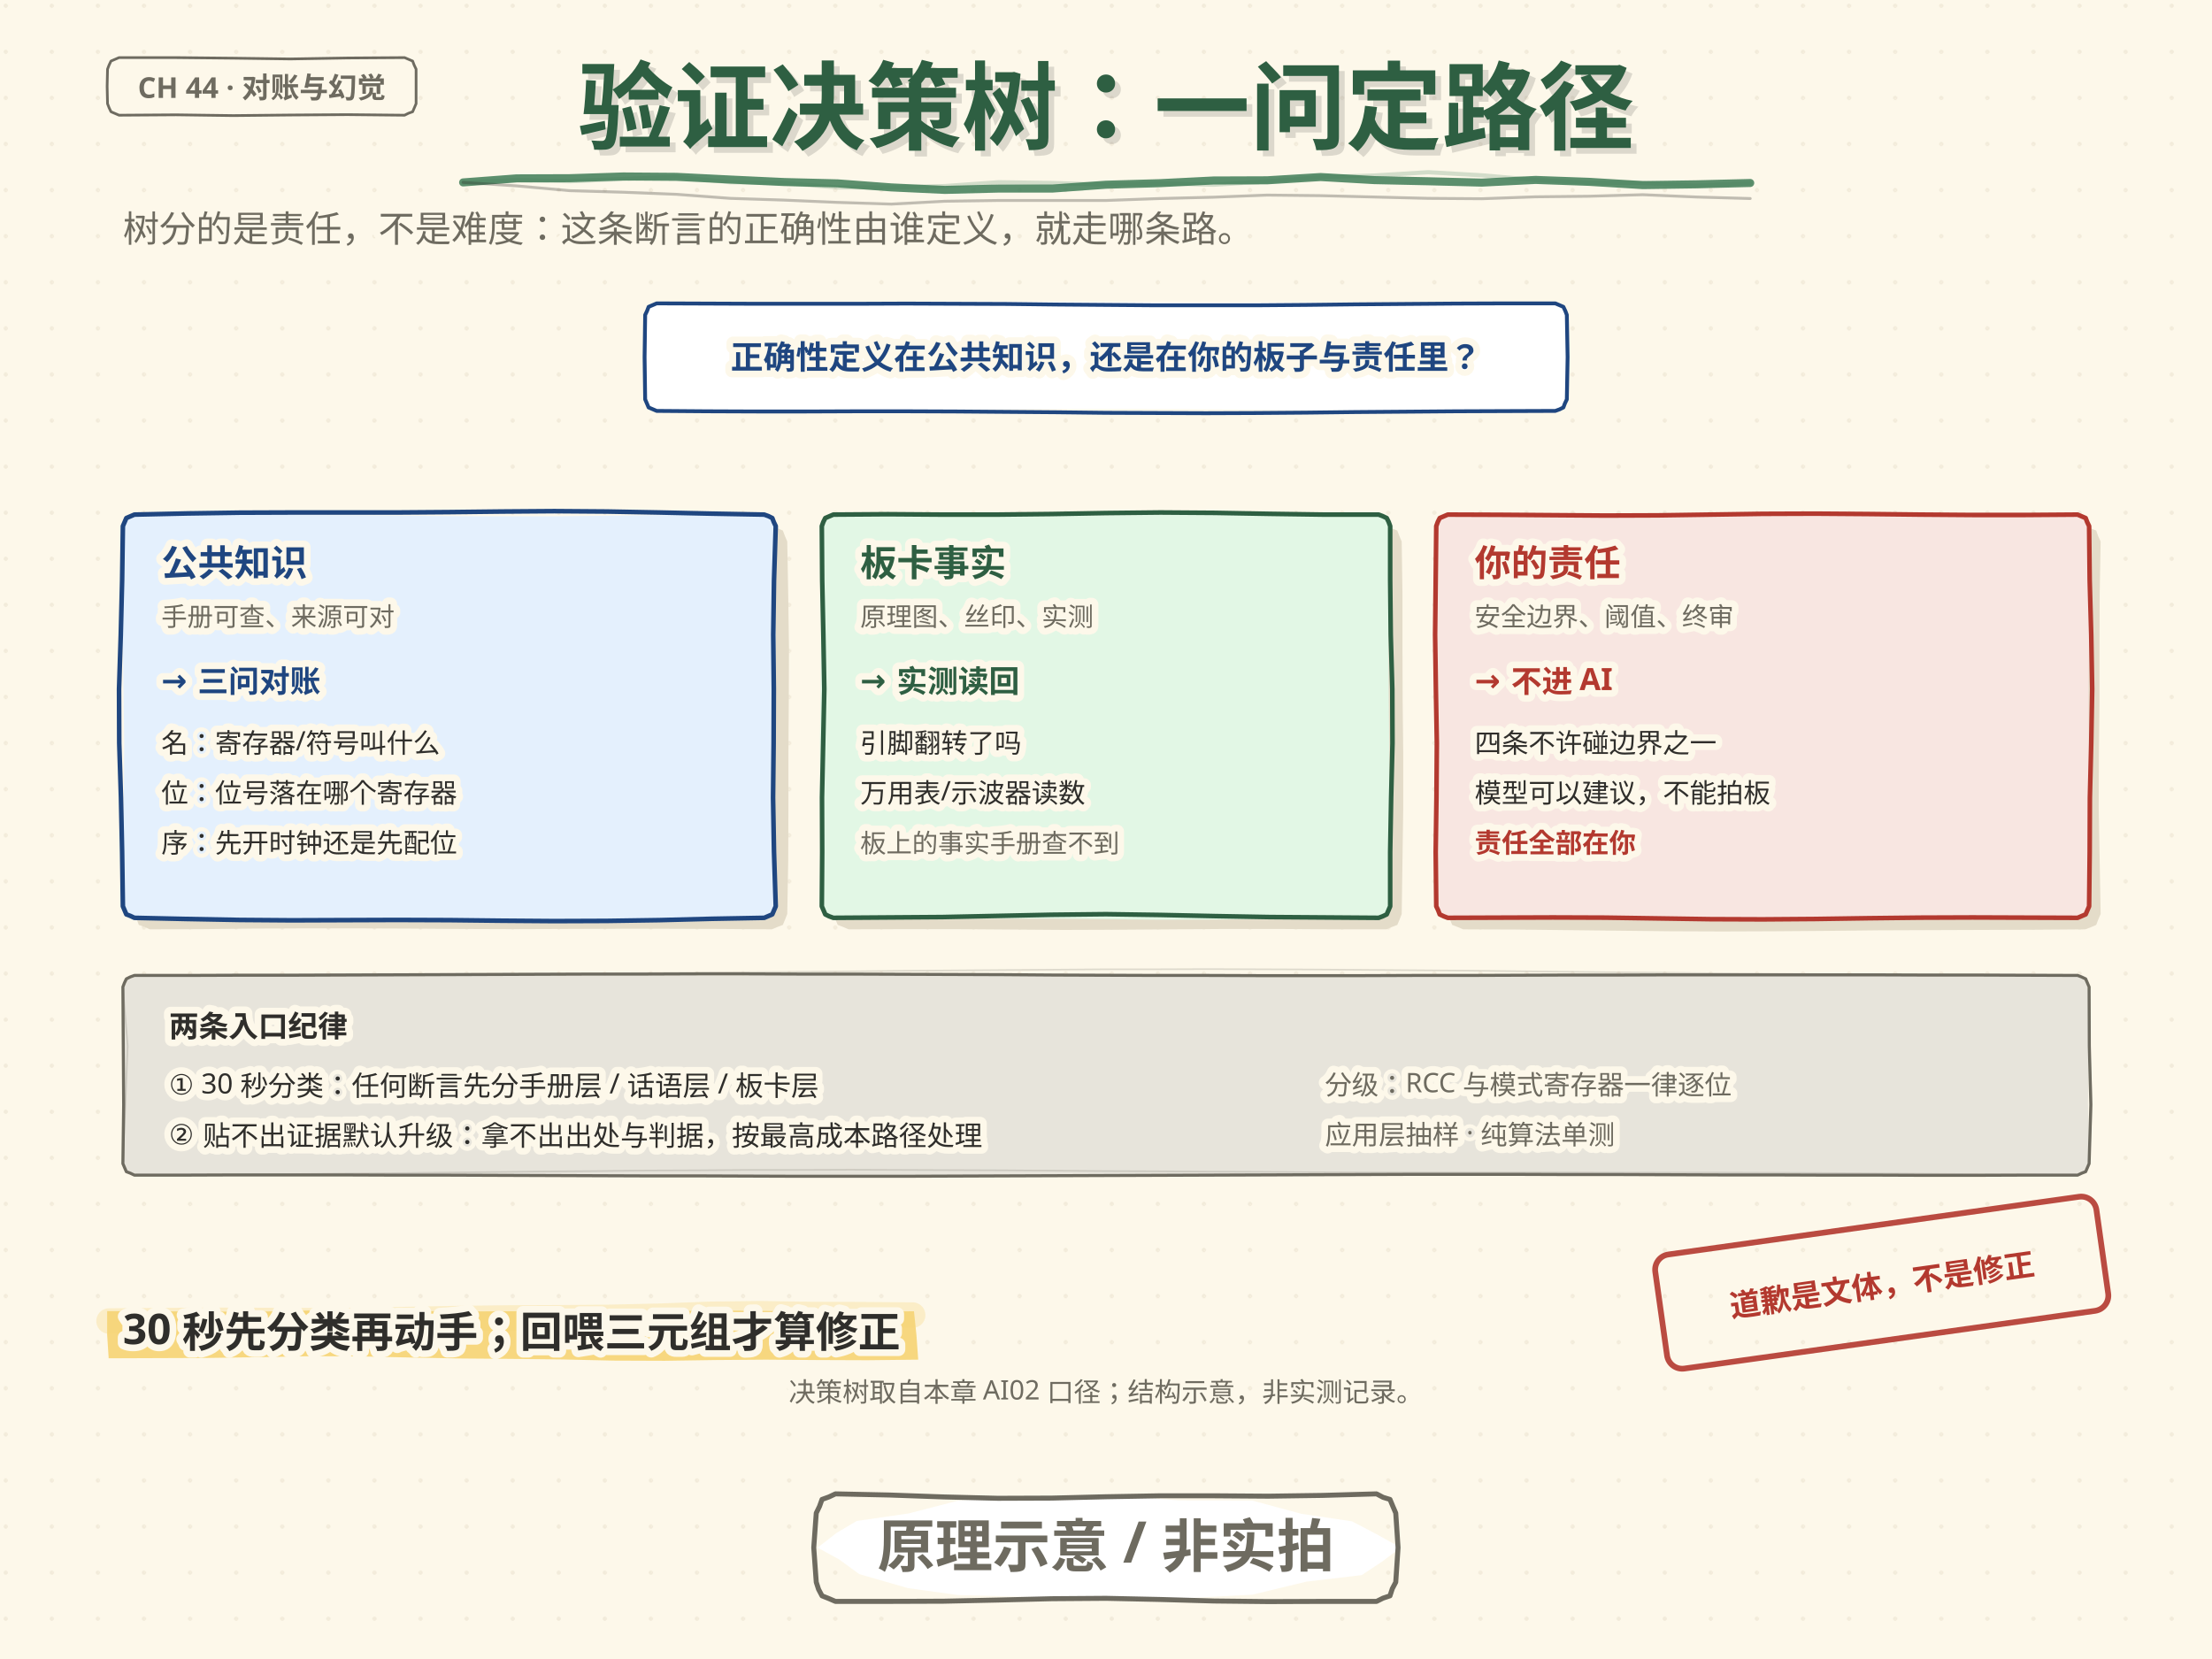
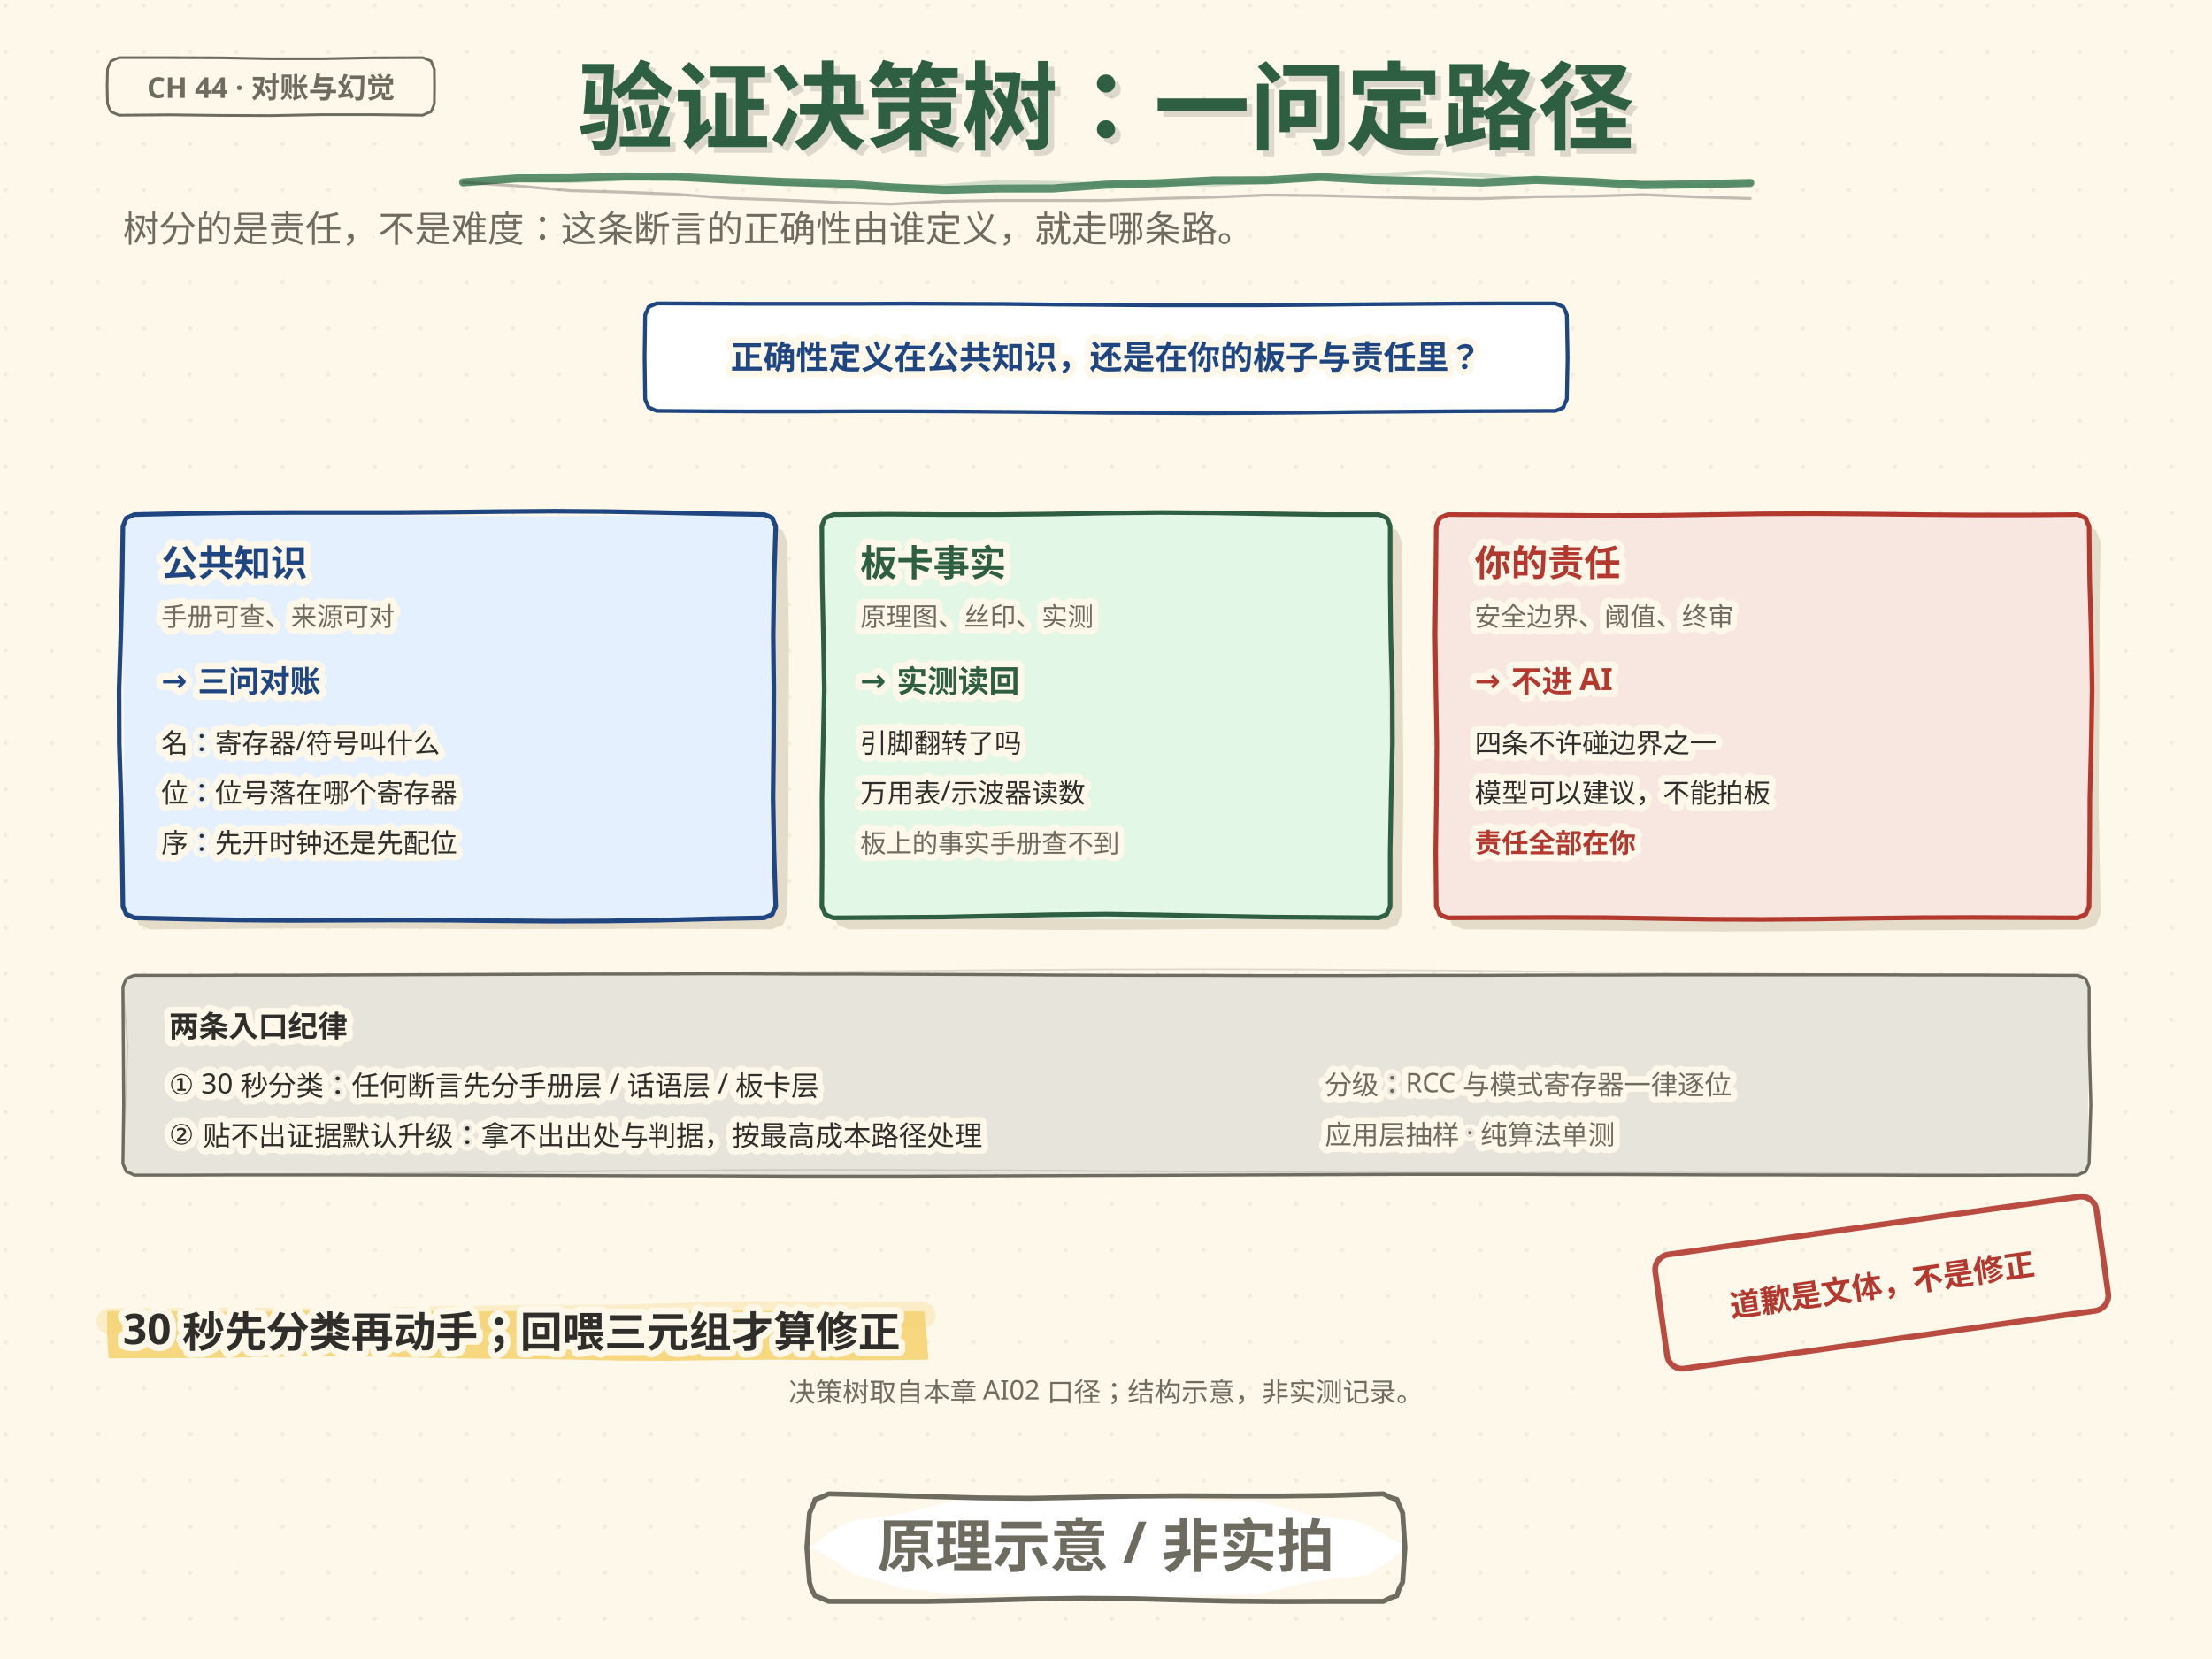
<svg xmlns="http://www.w3.org/2000/svg" width="1152" height="864" viewBox="0 0 1152 864">
  <style>text{dominant-baseline:alphabetic} .t-halo{paint-order:stroke;stroke:#FDF8EA;stroke-width:7px; stroke-linejoin:round}</style>
  <defs>
    <pattern id="dotgrid" width="24" height="24" patternUnits="userSpaceOnUse">
      <circle cx="3" cy="3" r="1.1" fill="#DED4BE" />
    </pattern>
  </defs>
  <rect width="1152" height="864" fill="#FDF8EA" />
  <rect width="1152" height="864" fill="url(#dotgrid)" opacity="0.36" />
  <text x="64" y="126" font-family="'Segoe Print','STKaiti','KaiTi','Microsoft YaHei','PingFang SC',sans-serif" font-size="19" fill="#6E6B60" class="t-halo">树分的是责任，不是难度：这条断言的正确性由谁定义，就走哪条路。</text>
  <path d="M336.0 166.0 L337.2 163.2 L338.3 160.3 L338.3 160.3 L341.2 159.2 L344.0 158.0 L344.0 158.0 L371.3 157.9 L398.6 157.7 L425.9 157.5 L453.2 157.3 L480.5 157.1 L507.8 157.0 L535.1 157.1 L562.4 157.2 L589.6 157.3 L616.9 157.4 L644.2 157.5 L671.5 157.5 L698.8 157.5 L726.1 157.6 L753.4 157.6 L780.7 157.8 L808.0 158.0 L808.0 158.0 L810.8 159.2 L813.7 160.3 L813.7 160.3 L814.8 163.2 L816.0 166.0 L816.0 166.0 L816.4 186.0 L816.0 206.0 L816.0 206.0 L814.8 208.8 L813.7 211.7 L813.7 211.7 L810.8 212.9 L808.0 214.0 L808.0 214.0 L780.7 213.9 L753.4 213.8 L726.1 213.7 L698.8 213.6 L671.5 213.5 L644.2 213.3 L616.9 213.1 L589.6 213.0 L562.4 213.0 L535.1 213.0 L507.8 213.2 L480.5 213.4 L453.2 213.6 L425.9 213.7 L398.6 213.8 L371.3 213.9 L344.0 214.0 L344.0 214.0 L341.2 212.8 L338.3 211.7 L338.3 211.7 L337.2 208.8 L336.0 206.0 L336.0 206.0 L336.2 186.0 L336.0 166.0" fill="#FFFFFF" />
  <path d="M336.0 164.0 L337.0 161.9 L337.8 159.8 L337.8 159.8 L339.9 158.9 L342.0 158.0 L342.0 158.0 L368.0 158.1 L394.0 158.2 L420.0 158.2 L446.0 158.2 L472.0 158.1 L498.0 158.2 L524.0 158.3 L550.0 158.6 L576.0 158.8 L602.0 159.0 L628.0 159.0 L654.0 159.0 L680.0 158.8 L706.0 158.5 L732.0 158.3 L758.0 158.1 L784.0 158.0 L810.0 158.0 L810.0 158.0 L812.1 158.9 L814.2 159.8 L814.2 159.8 L815.2 161.9 L816.0 164.0 L816.0 164.0 L816.4 186.0 L816.0 208.0 L816.0 208.0 L815.0 210.1 L814.2 212.2 L814.2 212.2 L812.2 213.2 L810.0 214.0 L810.0 214.0 L784.0 214.1 L758.0 214.2 L732.0 214.4 L706.0 214.6 L680.0 214.9 L654.0 215.1 L628.0 215.2 L602.0 215.1 L576.0 215.0 L550.0 214.7 L524.0 214.5 L498.0 214.3 L472.0 214.2 L446.0 214.2 L420.0 214.3 L394.0 214.3 L368.0 214.2 L342.0 214.0 L342.0 214.0 L339.9 213.1 L337.8 212.2 L337.8 212.2 L336.9 210.1 L336.0 208.0 L336.0 208.0 L335.7 186.0 L336.0 164.0" fill="none" stroke="#1F4680" stroke-width="2.0" stroke-linecap="round" stroke-linejoin="round" opacity="1.0" />
  <text x="576.0" y="192.12" font-family="'Segoe Print','STKaiti','KaiTi','Microsoft YaHei','PingFang SC',sans-serif" font-size="17" font-weight="bold" text-anchor="middle" fill="#1F4680" class="t-halo">正确性定义在公共知识，还是在你的板子与责任里？</text>
  <path d="M70.0 282.0 L71.3 279.2 L72.3 276.3 L72.3 276.3 L75.1 275.1 L78.0 274.0 L78.0 274.0 L105.0 274.3 L132.0 274.6 L159.0 274.9 L186.0 274.9 L213.0 274.8 L240.0 274.7 L267.0 274.6 L294.0 274.6 L321.0 274.6 L348.0 274.5 L375.0 274.3 L402.0 274.0 L402.0 274.0 L404.8 275.1 L407.7 276.3 L407.7 276.3 L408.8 279.2 L410.0 282.0 L410.0 282.0 L410.5 309.7 L410.9 337.4 L410.8 365.1 L410.6 392.9 L410.6 420.6 L410.5 448.3 L410.0 476.0 L410.0 476.0 L408.9 478.8 L407.7 481.7 L407.7 481.7 L404.8 482.8 L402.0 484.0 L402.0 484.0 L375.0 483.8 L348.0 483.7 L321.0 483.7 L294.0 483.8 L267.0 483.9 L240.0 483.8 L213.0 483.6 L186.0 483.5 L159.0 483.5 L132.0 483.6 L105.0 483.9 L78.0 484.0 L78.0 484.0 L75.2 482.7 L72.3 481.7 L72.3 481.7 L71.2 478.8 L70.0 476.0 L70.0 476.0 L70.0 448.3 L69.8 420.6 L70.1 392.9 L70.4 365.1 L70.2 337.4 L70.0 309.7 L70.0 282.0" fill="#E4DCC9" />
  <path d="M64.0 276.0 L65.2 273.2 L66.3 270.3 L66.3 270.3 L69.2 269.2 L72.0 268.0 L72.0 268.0 L99.0 268.2 L126.0 268.2 L153.0 268.2 L180.0 268.3 L207.0 268.5 L234.0 268.8 L261.0 268.9 L288.0 268.9 L315.0 268.6 L342.0 268.3 L369.0 268.1 L396.0 268.0 L396.0 268.0 L398.8 269.2 L401.7 270.3 L401.7 270.3 L402.8 273.2 L404.0 276.0 L404.0 276.0 L403.8 303.7 L404.0 331.4 L404.0 359.1 L403.6 386.9 L403.5 414.6 L403.8 442.3 L404.0 470.0 L404.0 470.0 L402.8 472.8 L401.7 475.7 L401.7 475.7 L398.8 476.8 L396.0 478.0 L396.0 478.0 L369.0 478.3 L342.0 478.6 L315.0 478.8 L288.0 478.8 L261.0 478.6 L234.0 478.5 L207.0 478.6 L180.0 478.7 L153.0 478.7 L126.0 478.6 L99.0 478.3 L72.0 478.0 L72.0 478.0 L69.2 476.8 L66.3 475.7 L66.3 475.7 L65.3 472.8 L64.0 470.0 L64.0 470.0 L64.1 442.3 L64.5 414.6 L64.7 386.9 L64.3 359.1 L64.0 331.4 L64.1 303.7 L64.0 276.0" fill="#E4F0FD" />
  <path d="M64.0 274.0 L64.9 271.9 L65.8 269.8 L65.8 269.8 L67.9 268.9 L70.0 268.0 L70.0 268.0 L97.3 267.4 L124.7 267.0 L152.0 266.9 L179.3 266.9 L206.7 266.9 L234.0 266.7 L261.3 266.4 L288.7 266.2 L316.0 266.4 L343.3 266.9 L370.7 267.5 L398.0 268.0 L398.0 268.0 L400.2 268.8 L402.2 269.8 L402.2 269.8 L403.0 271.9 L404.0 274.0 L404.0 274.0 L403.1 302.3 L402.7 330.6 L403.0 358.9 L402.9 387.1 L402.6 415.4 L403.1 443.7 L404.0 472.0 L404.0 472.0 L403.1 474.1 L402.2 476.2 L402.2 476.2 L400.1 477.1 L398.0 478.0 L398.0 478.0 L370.7 478.5 L343.3 479.2 L316.0 479.6 L288.7 479.7 L261.3 479.5 L234.0 479.2 L206.7 479.1 L179.3 479.2 L152.0 479.3 L124.7 479.1 L97.3 478.6 L70.0 478.0 L70.0 478.0 L67.9 477.0 L65.8 476.2 L65.8 476.2 L64.9 474.1 L64.0 472.0 L64.0 472.0 L63.6 443.7 L63.0 415.4 L62.1 387.1 L62.0 358.9 L62.9 330.6 L63.6 302.3 L64.0 274.0" fill="none" stroke="#1F4680" stroke-width="2.4" stroke-linecap="round" stroke-linejoin="round" opacity="1.0" />
  <text x="84" y="300" font-family="'Segoe Print','STKaiti','KaiTi','Microsoft YaHei','PingFang SC',sans-serif" font-size="19" font-weight="bold" fill="#1F4680" class="t-halo">公共知识</text>
  <text x="84" y="326" font-family="'Segoe Print','STKaiti','KaiTi','Microsoft YaHei','PingFang SC',sans-serif" font-size="13.5" fill="#6E6B60" class="t-halo">手册可查、来源可对</text>
  <text x="84" y="360" font-family="'Segoe Print','STKaiti','KaiTi','Microsoft YaHei','PingFang SC',sans-serif" font-size="16" font-weight="bold" fill="#1F4680" class="t-halo">→ 三问对账</text>
  <text x="84" y="392" font-family="'Segoe Print','STKaiti','KaiTi','Microsoft YaHei','PingFang SC',sans-serif" font-size="14" fill="#2F2E2B" class="t-halo">名：寄存器/符号叫什么</text>
  <text x="84" y="418" font-family="'Segoe Print','STKaiti','KaiTi','Microsoft YaHei','PingFang SC',sans-serif" font-size="14" fill="#2F2E2B" class="t-halo">位：位号落在哪个寄存器</text>
  <text x="84" y="444" font-family="'Segoe Print','STKaiti','KaiTi','Microsoft YaHei','PingFang SC',sans-serif" font-size="14" fill="#2F2E2B" class="t-halo">序：先开时钟还是先配位</text>
  <path d="M434.0 282.0 L435.2 279.2 L436.3 276.3 L436.3 276.3 L439.2 275.2 L442.0 274.0 L442.0 274.0 L470.0 274.1 L498.0 274.0 L526.0 274.1 L554.0 274.4 L582.0 274.7 L610.0 274.7 L638.0 274.4 L666.0 274.1 L694.0 274.0 L722.0 274.0 L722.0 274.0 L724.8 275.2 L727.7 276.3 L727.7 276.3 L728.8 279.2 L730.0 282.0 L730.0 282.0 L730.4 309.7 L730.4 337.4 L730.5 365.1 L730.8 392.9 L730.8 420.6 L730.4 448.3 L730.0 476.0 L730.0 476.0 L728.9 478.9 L727.7 481.7 L727.7 481.7 L724.8 482.8 L722.0 484.0 L722.0 484.0 L694.0 484.0 L666.0 483.8 L638.0 483.8 L610.0 484.0 L582.0 484.2 L554.0 484.3 L526.0 484.1 L498.0 483.9 L470.0 483.9 L442.0 484.0 L442.0 484.0 L439.2 482.8 L436.3 481.7 L436.3 481.7 L435.1 478.9 L434.0 476.0 L434.0 476.0 L434.3 448.3 L434.3 420.6 L434.2 392.9 L434.5 365.1 L434.6 337.4 L434.3 309.7 L434.0 282.0" fill="#E4DCC9" />
  <path d="M428.0 276.0 L429.2 273.2 L430.3 270.3 L430.3 270.3 L433.1 269.1 L436.0 268.0 L436.0 268.0 L464.0 268.1 L492.0 268.3 L520.0 268.6 L548.0 268.7 L576.0 268.4 L604.0 268.1 L632.0 268.0 L660.0 268.1 L688.0 268.2 L716.0 268.0 L716.0 268.0 L718.9 269.1 L721.7 270.3 L721.7 270.3 L722.8 273.2 L724.0 276.0 L724.0 276.0 L723.6 303.7 L723.1 331.4 L723.2 359.1 L723.5 386.9 L723.5 414.6 L723.6 442.3 L724.0 470.0 L724.0 470.0 L722.8 472.8 L721.7 475.7 L721.7 475.7 L718.8 476.8 L716.0 478.0 L716.0 478.0 L688.0 478.2 L660.0 478.6 L632.0 478.9 L604.0 479.0 L576.0 478.7 L548.0 478.4 L520.0 478.4 L492.0 478.4 L464.0 478.3 L436.0 478.0 L436.0 478.0 L433.2 476.8 L430.3 475.7 L430.3 475.7 L429.1 472.8 L428.0 470.0 L428.0 470.0 L427.6 442.3 L427.0 414.6 L427.0 386.9 L427.4 359.1 L427.5 331.4 L427.6 303.7 L428.0 276.0" fill="#E2F7E5" />
  <path d="M428.0 274.0 L428.8 271.8 L429.8 269.8 L429.8 269.8 L431.9 268.9 L434.0 268.0 L434.0 268.0 L462.4 267.8 L490.8 268.0 L519.2 268.0 L547.6 267.7 L576.0 267.2 L604.4 266.9 L632.8 267.1 L661.2 267.6 L689.6 268.0 L718.0 268.0 L718.0 268.0 L720.1 268.8 L722.2 269.8 L722.2 269.8 L723.2 271.8 L724.0 274.0 L724.0 274.0 L724.0 302.3 L724.3 330.6 L725.1 358.9 L725.2 387.1 L724.5 415.4 L724.0 443.7 L724.0 472.0 L724.0 472.0 L723.1 474.1 L722.2 476.2 L722.2 476.2 L720.1 477.2 L718.0 478.0 L718.0 478.0 L689.6 477.8 L661.2 477.6 L632.8 477.1 L604.4 476.5 L576.0 476.1 L547.6 476.4 L519.2 477.0 L490.8 477.6 L462.4 477.8 L434.0 478.0 L434.0 478.0 L431.8 477.2 L429.8 476.2 L429.8 476.2 L428.9 474.1 L428.0 472.0 L428.0 472.0 L428.2 443.7 L428.1 415.4 L428.7 387.1 L429.3 358.9 L428.8 330.6 L428.2 302.3 L428.0 274.0" fill="none" stroke="#2E5F42" stroke-width="2.4" stroke-linecap="round" stroke-linejoin="round" opacity="1.0" />
  <text x="448" y="300" font-family="'Segoe Print','STKaiti','KaiTi','Microsoft YaHei','PingFang SC',sans-serif" font-size="19" font-weight="bold" fill="#2E5F42" class="t-halo">板卡事实</text>
  <text x="448" y="326" font-family="'Segoe Print','STKaiti','KaiTi','Microsoft YaHei','PingFang SC',sans-serif" font-size="13.5" fill="#6E6B60" class="t-halo">原理图、丝印、实测</text>
  <text x="448" y="360" font-family="'Segoe Print','STKaiti','KaiTi','Microsoft YaHei','PingFang SC',sans-serif" font-size="16" font-weight="bold" fill="#2E5F42" class="t-halo">→ 实测读回</text>
  <text x="448" y="392" font-family="'Segoe Print','STKaiti','KaiTi','Microsoft YaHei','PingFang SC',sans-serif" font-size="14" fill="#2F2E2B" class="t-halo">引脚翻转了吗</text>
  <text x="448" y="418" font-family="'Segoe Print','STKaiti','KaiTi','Microsoft YaHei','PingFang SC',sans-serif" font-size="14" fill="#2F2E2B" class="t-halo">万用表/示波器读数</text>
  <text x="448" y="444" font-family="'Segoe Print','STKaiti','KaiTi','Microsoft YaHei','PingFang SC',sans-serif" font-size="13.5" fill="#6E6B60" class="t-halo">板上的事实手册查不到</text>
  <path d="M754.0 282.0 L755.2 279.2 L756.3 276.3 L756.3 276.3 L759.1 275.1 L762.0 274.0 L762.0 274.0 L789.0 273.7 L816.0 273.6 L843.0 273.6 L870.0 273.6 L897.0 273.4 L924.0 273.2 L951.0 273.0 L978.0 273.0 L1005.0 273.2 L1032.0 273.5 L1059.0 273.8 L1086.0 274.0 L1086.0 274.0 L1088.8 275.2 L1091.7 276.3 L1091.7 276.3 L1092.7 279.2 L1094.0 282.0 L1094.0 282.0 L1093.5 309.7 L1093.4 337.4 L1093.4 365.1 L1093.1 392.9 L1093.0 420.6 L1093.5 448.3 L1094.0 476.0 L1094.0 476.0 L1092.8 478.8 L1091.7 481.7 L1091.7 481.7 L1088.9 482.9 L1086.0 484.0 L1086.0 484.0 L1059.0 484.2 L1032.0 484.3 L1005.0 484.4 L978.0 484.5 L951.0 484.8 L924.0 485.0 L897.0 485.1 L870.0 485.0 L843.0 484.7 L816.0 484.4 L789.0 484.1 L762.0 484.0 L762.0 484.0 L759.2 482.8 L756.3 481.7 L756.3 481.7 L755.1 478.8 L754.0 476.0 L754.0 476.0 L754.2 448.3 L754.5 420.6 L755.0 392.9 L755.0 365.1 L754.5 337.4 L754.2 309.7 L754.0 282.0" fill="#E4DCC9" />
  <path d="M748.0 276.0 L749.1 273.1 L750.3 270.3 L750.3 270.3 L753.1 269.1 L756.0 268.0 L756.0 268.0 L783.0 268.0 L810.0 267.9 L837.0 267.8 L864.0 267.6 L891.0 267.3 L918.0 267.2 L945.0 267.3 L972.0 267.5 L999.0 267.8 L1026.0 267.9 L1053.0 268.0 L1080.0 268.0 L1080.0 268.0 L1082.9 269.1 L1085.7 270.3 L1085.7 270.3 L1086.8 273.2 L1088.0 276.0 L1088.0 276.0 L1088.2 303.7 L1088.0 331.4 L1087.7 359.1 L1087.8 386.9 L1088.2 414.6 L1088.2 442.3 L1088.0 470.0 L1088.0 470.0 L1086.8 472.8 L1085.7 475.7 L1085.7 475.7 L1082.8 476.8 L1080.0 478.0 L1080.0 478.0 L1053.0 478.0 L1026.0 477.9 L999.0 477.9 L972.0 478.0 L945.0 478.3 L918.0 478.5 L891.0 478.5 L864.0 478.3 L837.0 478.1 L810.0 477.9 L783.0 477.9 L756.0 478.0 L756.0 478.0 L753.2 476.8 L750.3 475.7 L750.3 475.7 L749.2 472.8 L748.0 470.0 L748.0 470.0 L748.4 442.3 L748.4 414.6 L748.2 386.9 L748.5 359.1 L748.7 331.4 L748.4 303.7 L748.0 276.0" fill="#F8E6E1" />
  <path d="M748.0 274.0 L748.8 271.8 L749.8 269.8 L749.8 269.8 L751.9 268.9 L754.0 268.0 L754.0 268.0 L781.3 268.1 L808.7 268.3 L836.0 268.5 L863.3 268.4 L890.7 268.0 L918.0 267.6 L945.3 267.5 L972.7 267.7 L1000.0 268.0 L1027.3 268.2 L1054.7 268.2 L1082.0 268.0 L1082.0 268.0 L1084.1 268.9 L1086.2 269.8 L1086.2 269.8 L1087.0 271.9 L1088.0 274.0 L1088.0 274.0 L1088.3 302.3 L1089.1 330.6 L1089.6 358.9 L1089.1 387.1 L1088.4 415.4 L1088.3 443.7 L1088.0 472.0 L1088.0 472.0 L1087.1 474.1 L1086.2 476.2 L1086.2 476.2 L1084.1 477.1 L1082.0 478.0 L1082.0 478.0 L1054.7 477.9 L1027.3 477.8 L1000.0 477.9 L972.7 478.2 L945.3 478.6 L918.0 478.8 L890.7 478.7 L863.3 478.3 L836.0 477.9 L808.7 477.8 L781.3 477.9 L754.0 478.0 L754.0 478.0 L751.9 477.2 L749.8 476.2 L749.8 476.2 L749.0 474.1 L748.0 472.0 L748.0 472.0 L747.7 443.7 L748.1 415.4 L748.3 387.1 L747.8 358.9 L747.4 330.6 L747.7 302.3 L748.0 274.0" fill="none" stroke="#B3392F" stroke-width="2.4" stroke-linecap="round" stroke-linejoin="round" opacity="1.0" />
  <text x="768" y="300" font-family="'Segoe Print','STKaiti','KaiTi','Microsoft YaHei','PingFang SC',sans-serif" font-size="19" font-weight="bold" fill="#B3392F" class="t-halo">你的责任</text>
  <text x="768" y="326" font-family="'Segoe Print','STKaiti','KaiTi','Microsoft YaHei','PingFang SC',sans-serif" font-size="13.5" fill="#6E6B60" class="t-halo">安全边界、阈值、终审</text>
  <text x="768" y="360" font-family="'Segoe Print','STKaiti','KaiTi','Microsoft YaHei','PingFang SC',sans-serif" font-size="16" font-weight="bold" fill="#B3392F" class="t-halo">→ 不进 AI</text>
  <text x="768" y="392" font-family="'Segoe Print','STKaiti','KaiTi','Microsoft YaHei','PingFang SC',sans-serif" font-size="14" fill="#2F2E2B" class="t-halo">四条不许碰边界之一</text>
  <text x="768" y="418" font-family="'Segoe Print','STKaiti','KaiTi','Microsoft YaHei','PingFang SC',sans-serif" font-size="14" fill="#2F2E2B" class="t-halo">模型可以建议，不能拍板</text>
  <text x="768" y="444" font-family="'Segoe Print','STKaiti','KaiTi','Microsoft YaHei','PingFang SC',sans-serif" font-size="14" font-weight="bold" fill="#B3392F" class="t-halo">责任全部在你</text>
  <path d="M64.0 516.0 L65.2 513.2 L66.3 510.3 L66.3 510.3 L69.2 509.2 L72.0 508.0 L72.0 508.0 L98.5 508.0 L125.1 508.1 L151.6 508.1 L178.1 508.2 L204.6 508.2 L231.2 508.2 L257.7 508.2 L284.2 508.2 L310.7 508.2 L337.3 508.2 L363.8 508.1 L390.3 508.1 L416.8 508.0 L443.4 508.0 L469.9 507.9 L496.4 507.9 L522.9 507.9 L549.5 507.9 L576.0 507.9 L602.5 507.9 L629.1 508.0 L655.6 508.1 L682.1 508.1 L708.6 508.2 L735.2 508.2 L761.7 508.3 L788.2 508.3 L814.7 508.3 L841.3 508.3 L867.8 508.3 L894.3 508.3 L920.8 508.2 L947.4 508.2 L973.9 508.1 L1000.4 508.1 L1026.9 508.1 L1053.5 508.0 L1080.0 508.0 L1080.0 508.0 L1082.9 509.1 L1085.7 510.3 L1085.7 510.3 L1086.8 513.2 L1088.0 516.0 L1088.0 516.0 L1087.8 545.3 L1087.4 574.7 L1088.0 604.0 L1088.0 604.0 L1086.8 606.8 L1085.7 609.7 L1085.7 609.7 L1082.8 610.8 L1080.0 612.0 L1080.0 612.0 L1053.5 612.0 L1026.9 612.1 L1000.4 612.1 L973.9 612.1 L947.4 612.1 L920.8 612.1 L894.3 612.1 L867.8 612.1 L841.3 612.1 L814.7 612.2 L788.2 612.2 L761.7 612.3 L735.2 612.4 L708.6 612.4 L682.1 612.5 L655.6 612.6 L629.1 612.7 L602.5 612.7 L576.0 612.8 L549.5 612.8 L522.9 612.8 L496.4 612.8 L469.9 612.8 L443.4 612.7 L416.8 612.6 L390.3 612.5 L363.8 612.4 L337.3 612.4 L310.7 612.3 L284.2 612.2 L257.7 612.2 L231.2 612.1 L204.6 612.1 L178.1 612.1 L151.6 612.0 L125.1 612.0 L98.5 612.0 L72.0 612.0 L72.0 612.0 L69.2 610.8 L66.3 609.7 L66.3 609.7 L65.2 606.8 L64.0 604.0 L64.0 604.0 L64.2 574.7 L64.6 545.3 L64.0 516.0" fill="#E7E4DB" />
  <path d="M64.0 514.0 L64.8 511.9 L65.8 509.8 L65.8 509.8 L67.8 508.8 L70.0 508.0 L70.0 508.0 L96.6 508.0 L123.3 507.9 L149.9 507.9 L176.5 507.8 L203.2 507.7 L229.8 507.6 L256.4 507.5 L283.1 507.4 L309.7 507.3 L336.3 507.3 L362.9 507.2 L389.6 507.2 L416.2 507.3 L442.8 507.3 L469.5 507.4 L496.1 507.5 L522.7 507.6 L549.4 507.8 L576.0 507.9 L602.6 508.0 L629.3 508.0 L655.9 508.1 L682.5 508.1 L709.2 508.1 L735.8 508.0 L762.4 508.0 L789.1 507.9 L815.7 507.8 L842.3 507.8 L868.9 507.7 L895.6 507.7 L922.2 507.7 L948.8 507.7 L975.5 507.7 L1002.1 507.8 L1028.7 507.8 L1055.4 507.9 L1082.0 508.0 L1082.0 508.0 L1084.1 508.8 L1086.2 509.8 L1086.2 509.8 L1087.1 511.9 L1088.0 514.0 L1088.0 514.0 L1088.1 544.7 L1088.9 575.3 L1088.0 606.0 L1088.0 606.0 L1087.1 608.1 L1086.2 610.2 L1086.2 610.2 L1084.1 611.0 L1082.0 612.0 L1082.0 612.0 L1055.4 612.0 L1028.7 612.1 L1002.1 612.1 L975.5 612.0 L948.8 612.0 L922.2 611.9 L895.6 611.9 L868.9 611.8 L842.3 611.7 L815.7 611.7 L789.1 611.6 L762.4 611.6 L735.8 611.6 L709.2 611.7 L682.5 611.8 L655.9 611.9 L629.3 612.0 L602.6 612.1 L576.0 612.2 L549.4 612.3 L522.7 612.4 L496.1 612.5 L469.5 612.6 L442.8 612.6 L416.2 612.6 L389.6 612.5 L362.9 612.4 L336.3 612.4 L309.7 612.3 L283.1 612.2 L256.4 612.1 L229.8 612.0 L203.2 612.0 L176.5 611.9 L149.9 611.9 L123.3 611.9 L96.6 612.0 L70.0 612.0 L70.0 612.0 L67.9 611.0 L65.8 610.2 L65.8 610.2 L64.9 608.1 L64.0 606.0 L64.0 606.0 L64.4 575.3 L64.2 544.7 L64.0 514.0" fill="none" stroke="#6E6B60" stroke-width="1.6" stroke-linecap="round" stroke-linejoin="round" opacity="1.0" />
  <path d="M64.0 514.0 L64.9 511.9 L65.8 509.8 L65.8 509.8 L67.9 508.9 L70.0 508.0 L70.0 508.0 L96.6 507.8 L123.3 507.6 L149.9 507.5 L176.5 507.3 L203.2 507.2 L229.8 507.2 L256.4 507.1 L283.1 507.0 L309.7 506.9 L336.3 506.7 L362.9 506.5 L389.6 506.3 L416.2 506.1 L442.8 505.9 L469.5 505.6 L496.1 505.4 L522.7 505.2 L549.4 505.0 L576.0 504.8 L602.6 504.8 L629.3 504.7 L655.9 504.8 L682.5 504.9 L709.2 505.1 L735.8 505.3 L762.4 505.5 L789.1 505.8 L815.7 506.1 L842.3 506.4 L868.9 506.6 L895.6 506.9 L922.2 507.1 L948.8 507.3 L975.5 507.4 L1002.1 507.6 L1028.7 507.7 L1055.4 507.9 L1082.0 508.0 L1082.0 508.0 L1084.2 508.8 L1086.2 509.8 L1086.2 509.8 L1087.1 511.9 L1088.0 514.0 L1088.0 514.0 L1088.2 544.7 L1089.4 575.3 L1088.0 606.0 L1088.0 606.0 L1087.2 608.1 L1086.2 610.2 L1086.2 610.2 L1084.2 611.3 L1082.0 612.0 L1082.0 612.0 L1055.4 611.7 L1028.7 611.5 L1002.1 611.3 L975.5 611.1 L948.8 610.9 L922.2 610.8 L895.6 610.7 L868.9 610.7 L842.3 610.7 L815.7 610.6 L789.1 610.6 L762.4 610.6 L735.8 610.6 L709.2 610.6 L682.5 610.5 L655.9 610.3 L629.3 610.2 L602.6 610.0 L576.0 609.9 L549.4 609.7 L522.7 609.5 L496.1 609.4 L469.5 609.3 L442.8 609.2 L416.2 609.3 L389.6 609.3 L362.9 609.5 L336.3 609.6 L309.7 609.9 L283.1 610.1 L256.4 610.4 L229.8 610.7 L203.2 611.0 L176.5 611.2 L149.9 611.5 L123.3 611.7 L96.6 611.8 L70.0 612.0 L70.0 612.0 L67.9 611.1 L65.8 610.2 L65.8 610.2 L64.8 608.2 L64.0 606.0 L64.0 606.0 L65.3 575.3 L66.5 544.7 L64.0 514.0" fill="none" stroke="#6E6B60" stroke-width="0.83" stroke-linecap="round" stroke-linejoin="round" opacity="0.22" />
  <text x="88" y="540" font-family="'Segoe Print','STKaiti','KaiTi','Microsoft YaHei','PingFang SC',sans-serif" font-size="15.5" font-weight="bold" fill="#2F2E2B" class="t-halo">两条入口纪律</text>
  <text x="88" y="570" font-family="'Segoe Print','STKaiti','KaiTi','Microsoft YaHei','PingFang SC',sans-serif" font-size="14.5" fill="#2F2E2B" class="t-halo">① 30 秒分类：任何断言先分手册层 / 话语层 / 板卡层</text>
  <text x="88" y="596" font-family="'Segoe Print','STKaiti','KaiTi','Microsoft YaHei','PingFang SC',sans-serif" font-size="14.5" fill="#2F2E2B" class="t-halo">② 贴不出证据默认升级：拿不出出处与判据，按最高成本路径处理</text>
  <text x="690" y="570" font-family="'Segoe Print','STKaiti','KaiTi','Microsoft YaHei','PingFang SC',sans-serif" font-size="14" fill="#6E6B60" class="t-halo">分级：RCC 与模式寄存器一律逐位</text>
  <text x="690" y="596" font-family="'Segoe Print','STKaiti','KaiTi','Microsoft YaHei','PingFang SC',sans-serif" font-size="14" fill="#6E6B60" class="t-halo">应用层抽样 · 纯算法单测</text>
  <g transform="rotate(-8 980 668)">
    <rect x="864" y="638" width="232" height="60" rx="8" fill="none" stroke="#B3392F" stroke-width="3" opacity="0.9" />
    <text x="980" y="675" font-family="'Segoe Print','STKaiti','KaiTi','Microsoft YaHei','PingFang SC',sans-serif" font-size="16" font-weight="bold" text-anchor="middle" fill="#B3392F">道歉是文体，不是修正</text>
  </g>
-   <path d="M55.8 682.8 L82.2 682.9 L108.5 683.1 L134.9 683.1 L161.2 682.5 L187.6 682.3 L213.9 682.7 L240.3 683.0 L266.6 682.9 L266.6 682.9 L292.8 683.1 L319.0 683.3 L345.1 682.9 L371.3 682.5 L397.5 682.7 L423.7 683.1 L449.8 683.1 L476.0 682.9 L476.0 682.9 L477.3 695.5 L478.2 708.1 L478.2 708.1 L451.8 708.4 L425.3 708.3 L398.9 708.1 L372.4 708.3 L346.0 708.7 L319.5 708.6 L293.1 708.0 L266.6 707.7 L266.6 707.7 L240.4 707.5 L214.1 707.0 L187.9 706.4 L161.6 706.3 L135.4 706.8 L109.1 707.2 L82.9 707.3 L56.6 707.4 L56.6 707.4 L55.8 695.1 L55.8 682.8" fill="#F6D576" opacity="0.92" />
-   <path d="M56.8 688.0 L82.8 687.8 L108.9 687.6 L134.9 687.7 L161.0 687.8 L187.0 687.7 L213.0 687.2 L239.1 686.7 L265.1 686.4 L291.1 686.3 L317.2 686.1 L317.2 686.1 L343.5 685.5 L369.9 684.5 L396.2 684.2 L422.6 684.6 L449.0 684.7 L475.3 684.9" fill="none" stroke="#F6D576" stroke-width="13.3" stroke-linecap="round" opacity="0.30" />
+   <path d="M55.8 682.8 L82.5 682.9 L109.2 683.1 L135.9 683.1 L162.5 682.5 L189.2 682.3 L215.9 682.7 L242.6 683.0 L269.3 682.9 L269.3 682.9 L295.8 683.1 L322.3 683.3 L348.8 682.9 L375.3 682.5 L401.8 682.7 L428.3 683.1 L454.8 683.1 L481.3 682.9 L481.3 682.9 L482.6 695.5 L483.5 708.1 L483.5 708.1 L456.7 708.4 L429.9 708.3 L403.2 708.1 L376.4 708.3 L349.6 708.7 L322.8 708.6 L296.0 708.0 L269.3 707.7 L269.3 707.7 L242.7 707.5 L216.1 707.0 L189.5 706.4 L162.9 706.3 L136.4 706.8 L109.8 707.2 L83.2 707.3 L56.6 707.4 L56.6 707.4 L55.8 695.1 L55.8 682.8" fill="#F6D576" opacity="0.92" />
+   <path d="M56.8 688.0 L83.2 687.8 L109.5 687.6 L135.9 687.7 L162.3 687.8 L188.6 687.7 L215.0 687.2 L241.4 686.7 L267.7 686.4 L294.1 686.3 L320.4 686.1 L320.4 686.1 L347.1 685.5 L373.8 684.5 L400.5 684.2 L427.2 684.6 L453.9 684.7 L480.6 684.9" fill="none" stroke="#F6D576" stroke-width="13.3" stroke-linecap="round" opacity="0.30" />
  <text x="64" y="700" font-family="'Segoe Print','STKaiti','KaiTi','Microsoft YaHei','PingFang SC',sans-serif" font-size="22" font-weight="bold" fill="#2F2E2B" class="t-halo">30 秒先分类再动手；回喂三元组才算修正</text>
  <text x="576" y="730" font-family="'Segoe Print','STKaiti','KaiTi','Microsoft YaHei','PingFang SC',sans-serif" font-size="14" text-anchor="middle" fill="#6E6B60" class="t-halo">决策树取自本章 AI02 口径；结构示意，非实测记录。</text>
-   <path d="M56.0 37.2 L57.1 34.7 L58.1 32.1 L58.1 32.1 L60.6 31.0 L63.2 30.0 L63.2 30.0 L92.5 29.9 L121.7 29.5 L150.9 29.4 L180.2 29.8 L209.4 30.0 L209.5 30.0 L212.0 31.0 L214.5 32.1 L214.5 32.1 L215.6 34.7 L216.7 37.2 L216.7 37.2 L216.6 45.0 L216.7 52.8 L216.7 52.8 L215.6 55.3 L214.5 57.9 L214.5 57.9 L212.0 58.9 L209.5 60.0 L209.5 60.0 L180.2 59.9 L151.0 59.6 L121.7 59.9 L92.5 60.0 L63.2 60.0 L63.2 60.0 L60.6 59.0 L58.1 57.9 L58.1 57.9 L57.1 55.3 L56.0 52.8 L56.0 52.8 L56.0 45.0 L56.0 37.2" fill="#FDF8EA" />
-   <path d="M56.0 36.0 L56.8 33.9 L57.8 31.8 L57.8 31.8 L59.9 30.9 L62.0 30.0 L62.0 30.0 L91.7 30.0 L121.5 30.3 L151.2 30.7 L180.9 30.2 L210.7 30.0 L210.7 30.0 L212.8 30.9 L214.9 31.8 L214.9 31.8 L215.7 33.9 L216.7 36.0 L216.7 36.0 L216.7 45.0 L216.7 54.0 L216.7 54.0 L215.8 56.1 L214.9 58.2 L214.9 58.2 L212.7 59.0 L210.7 60.0 L210.7 60.0 L180.9 59.7 L151.2 59.9 L121.5 60.2 L91.7 59.8 L62.0 60.0 L62.0 60.0 L59.9 59.1 L57.8 58.2 L57.8 58.2 L56.8 56.1 L56.0 54.0 L56.0 54.0 L55.8 45.0 L56.0 36.0" fill="none" stroke="#6E6B60" stroke-width="1.4" stroke-linecap="round" stroke-linejoin="round" opacity="1.0" />
-   <text x="136.325" y="51" font-family="'Segoe Print','STKaiti','KaiTi','Microsoft YaHei','PingFang SC',sans-serif" font-size="15" font-weight="bold" text-anchor="middle" fill="#6E6B60">CH 44 · 对账与幻觉</text>
+   <path d="M56.0 37.2 L57.1 34.7 L58.1 32.1 L58.1 32.1 L60.6 31.0 L63.2 30.0 L63.2 30.0 L94.4 29.9 L125.5 29.5 L156.7 29.4 L187.9 29.8 L219.1 30.0 L219.1 30.0 L221.6 31.0 L224.1 32.1 L224.1 32.1 L225.2 34.7 L226.2 37.2 L226.2 37.2 L226.2 45.0 L226.2 52.8 L226.2 52.8 L225.2 55.3 L224.1 57.9 L224.1 57.9 L221.6 58.9 L219.1 60.0 L219.1 60.0 L187.9 59.9 L156.7 59.6 L125.5 59.9 L94.4 60.0 L63.2 60.0 L63.2 60.0 L60.6 59.0 L58.1 57.9 L58.1 57.9 L57.1 55.3 L56.0 52.8 L56.0 52.8 L56.0 45.0 L56.0 37.2" fill="#FDF8EA" />
+   <path d="M56.0 36.0 L56.8 33.9 L57.8 31.8 L57.8 31.8 L59.9 30.9 L62.0 30.0 L62.0 30.0 L88.4 30.0 L114.8 30.1 L141.1 30.6 L167.5 30.6 L193.9 30.1 L220.2 30.0 L220.2 30.0 L222.4 30.9 L224.5 31.8 L224.5 31.8 L225.3 33.9 L226.2 36.0 L226.2 36.0 L226.3 45.0 L226.2 54.0 L226.2 54.0 L225.4 56.1 L224.5 58.2 L224.5 58.2 L222.3 59.0 L220.2 60.0 L220.2 60.0 L193.9 59.7 L167.5 59.7 L141.1 60.2 L114.8 60.1 L88.4 59.8 L62.0 60.0 L62.0 60.0 L59.9 59.1 L57.8 58.2 L57.8 58.2 L56.8 56.1 L56.0 54.0 L56.0 54.0 L55.8 45.0 L56.0 36.0" fill="none" stroke="#6E6B60" stroke-width="1.4" stroke-linecap="round" stroke-linejoin="round" opacity="1.0" />
+   <text x="141.125" y="51" font-family="'Segoe Print','STKaiti','KaiTi','Microsoft YaHei','PingFang SC',sans-serif" font-size="15" font-weight="bold" text-anchor="middle" fill="#6E6B60">CH 44 · 对账与幻觉</text>
  <text x="579.0" y="77" font-family="'Segoe Print','STKaiti','KaiTi','Microsoft YaHei','PingFang SC',sans-serif" font-size="50" font-weight="bold" text-anchor="middle" fill="#2F2E2B" opacity="0.16">验证决策树：一问定路径</text>
  <text x="576.0" y="74" font-family="'Segoe Print','STKaiti','KaiTi','Microsoft YaHei','PingFang SC',sans-serif" font-size="50" font-weight="bold" text-anchor="middle" fill="#2E5F42">验证决策树：一问定路径</text>
  <path d="M241.2 95.0 L269.0 92.9 L296.8 92.8 L324.5 91.9 L352.3 92.1 L352.3 92.1 L380.3 93.5 L408.3 94.8 L436.2 95.5 L464.2 97.6 L464.2 97.6 L492.1 98.9 L520.1 98.2 L548.1 98.2 L576.0 96.2 L576.0 96.2 L604.0 95.4 L631.9 94.0 L659.9 93.9 L687.8 92.2 L687.8 92.2 L715.8 93.8 L743.7 94.4 L771.7 95.1 L799.7 93.7 L799.7 93.7 L827.6 94.7 L855.6 96.4 L883.5 96.0 L911.5 95.3" fill="none" stroke="#3F7D57" stroke-width="4.2" stroke-linecap="round" stroke-linejoin="round" opacity="0.85" />
  <path d="M241.2 95.0 L269.0 93.8 L296.8 94.4 L324.6 93.2 L352.3 92.1 L352.3 92.1 L380.2 94.9 L408.2 95.3 L436.1 97.6 L464.2 97.6 L464.2 97.6 L492.1 96.9 L520.1 94.9 L548.0 95.3 L576.0 96.2 L576.0 96.2 L604.0 95.5 L632.0 96.2 L659.9 94.5 L687.8 92.2 L687.8 92.2 L715.8 91.4 L743.8 89.7 L771.7 91.3 L799.7 93.7 L799.7 93.7 L827.6 95.2 L855.6 95.3 L883.5 96.7 L911.5 95.3" fill="none" stroke="#3F7D57" stroke-width="2.18" stroke-linecap="round" stroke-linejoin="round" opacity="0.22" />
  <path d="M241.2 95.0 L269.0 96.8 L296.7 99.3 L324.5 100.1 L352.3 101.2 L352.3 101.2 L380.3 103.3 L408.2 104.2 L436.2 105.4 L464.2 106.3 L464.2 106.3 L492.1 104.8 L520.1 104.4 L548.0 104.4 L576.0 104.4 L576.0 104.4 L603.9 103.4 L631.9 102.7 L659.9 101.6 L687.8 101.9 L687.8 101.9 L715.8 102.6 L743.7 103.3 L771.7 103.5 L799.7 102.5 L799.7 102.5 L827.6 102.2 L855.6 101.4 L883.5 102.6 L911.5 103.4" fill="none" stroke="#2F2E2B" stroke-width="1.5" stroke-linecap="round" stroke-linejoin="round" opacity="0.3" />
-   <path d="M729.5 806.0 L719.6 813.4 L709.2 820.3 L709.2 820.3 L680.4 823.7 L652.2 830.5 L652.2 830.5 L614.1 832.5 L576.0 833.4 L576.0 833.4 L537.6 831.7 L499.1 830.7 L499.1 830.7 L472.9 827.1 L447.5 819.8 L447.5 819.8 L437.1 812.2 L425.8 806.0 L425.8 806.0 L435.6 798.4 L446.2 792.1 L446.2 792.1 L473.2 788.2 L499.5 781.4 L499.5 781.4 L537.8 779.6 L576.0 778.5 L576.0 778.5 L614.0 781.4 L652.2 781.5 L652.2 781.5 L677.8 788.4 L704.1 792.3 L704.1 792.3 L716.9 799.0 L729.5 806.0" fill="#FFFFFF" />
-   <path d="M425.1 788.0 L426.8 784.5 L428.1 780.9 L428.1 780.9 L431.7 779.6 L435.1 778.0 L435.1 778.0 L463.3 778.6 L491.5 779.6 L519.7 780.3 L547.8 780.2 L576.0 779.5 L604.2 779.0 L632.3 779.0 L660.5 779.2 L688.7 778.8 L716.9 778.0 L716.9 778.0 L720.3 779.8 L723.9 780.9 L723.9 780.9 L725.4 784.5 L726.9 788.0 L726.9 788.0 L728.1 806.0 L726.9 824.0 L726.9 824.0 L725.1 827.4 L723.9 831.1 L723.9 831.1 L720.3 832.3 L716.9 834.0 L716.9 834.0 L688.7 834.0 L660.5 834.1 L632.3 833.8 L604.2 833.0 L576.0 832.4 L547.8 832.6 L519.7 833.3 L491.5 833.9 L463.3 834.0 L435.1 834.0 L435.1 834.0 L431.6 832.5 L428.1 831.1 L428.1 831.1 L426.3 827.7 L425.1 824.0 L425.1 824.0 L423.8 806.0 L425.1 788.0" fill="none" stroke="#6E6B60" stroke-width="2.6" stroke-linecap="round" stroke-linejoin="round" opacity="1.0" />
+   <path d="M733.2 806.0 L723.0 813.4 L712.4 820.3 L712.4 820.3 L682.9 823.7 L654.0 830.5 L654.0 830.5 L628.0 830.8 L602.0 832.5 L576.0 833.4 L576.0 833.4 L549.8 831.8 L523.5 830.3 L497.2 830.7 L497.2 830.7 L470.5 827.1 L444.4 819.8 L444.4 819.8 L433.8 812.2 L422.3 806.0 L422.3 806.0 L432.2 798.3 L443.1 792.1 L443.1 792.1 L470.7 788.2 L497.7 781.4 L497.7 781.4 L523.8 780.5 L549.8 778.0 L576.0 778.5 L576.0 778.5 L602.0 779.5 L627.9 781.6 L654.0 781.5 L654.0 781.5 L680.2 788.5 L707.1 792.3 L707.1 792.3 L720.2 799.0 L733.2 806.0" fill="#FFFFFF" />
+   <path d="M421.6 788.0 L423.2 784.5 L424.5 780.9 L424.5 780.9 L428.1 779.6 L431.6 778.0 L431.6 778.0 L457.8 778.6 L484.1 779.4 L510.3 780.1 L536.6 780.3 L562.9 779.8 L589.1 779.2 L615.4 779.0 L641.7 779.1 L667.9 779.1 L694.2 778.8 L720.5 778.0 L720.5 778.0 L723.9 779.8 L727.5 780.9 L727.5 780.9 L729.0 784.5 L730.5 788.0 L730.5 788.0 L731.7 806.0 L730.5 824.0 L730.5 824.0 L728.7 827.4 L727.5 831.1 L727.5 831.1 L723.9 832.3 L720.5 834.0 L720.5 834.0 L694.2 834.0 L667.9 834.1 L641.7 833.9 L615.4 833.3 L589.1 832.6 L562.9 832.4 L536.6 832.8 L510.3 833.5 L484.1 834.0 L457.8 834.0 L431.6 834.0 L431.6 834.0 L428.0 832.5 L424.5 831.1 L424.5 831.1 L422.7 827.7 L421.6 824.0 L421.6 824.0 L420.2 806.0 L421.6 788.0" fill="none" stroke="#6E6B60" stroke-width="2.6" stroke-linecap="round" stroke-linejoin="round" opacity="1.0" />
  <text x="576.0" y="816" font-family="'Segoe Print','STKaiti','KaiTi','Microsoft YaHei','PingFang SC',sans-serif" font-size="30" font-weight="bold" text-anchor="middle" fill="#6E6B60">原理示意 / 非实拍</text>
</svg>
